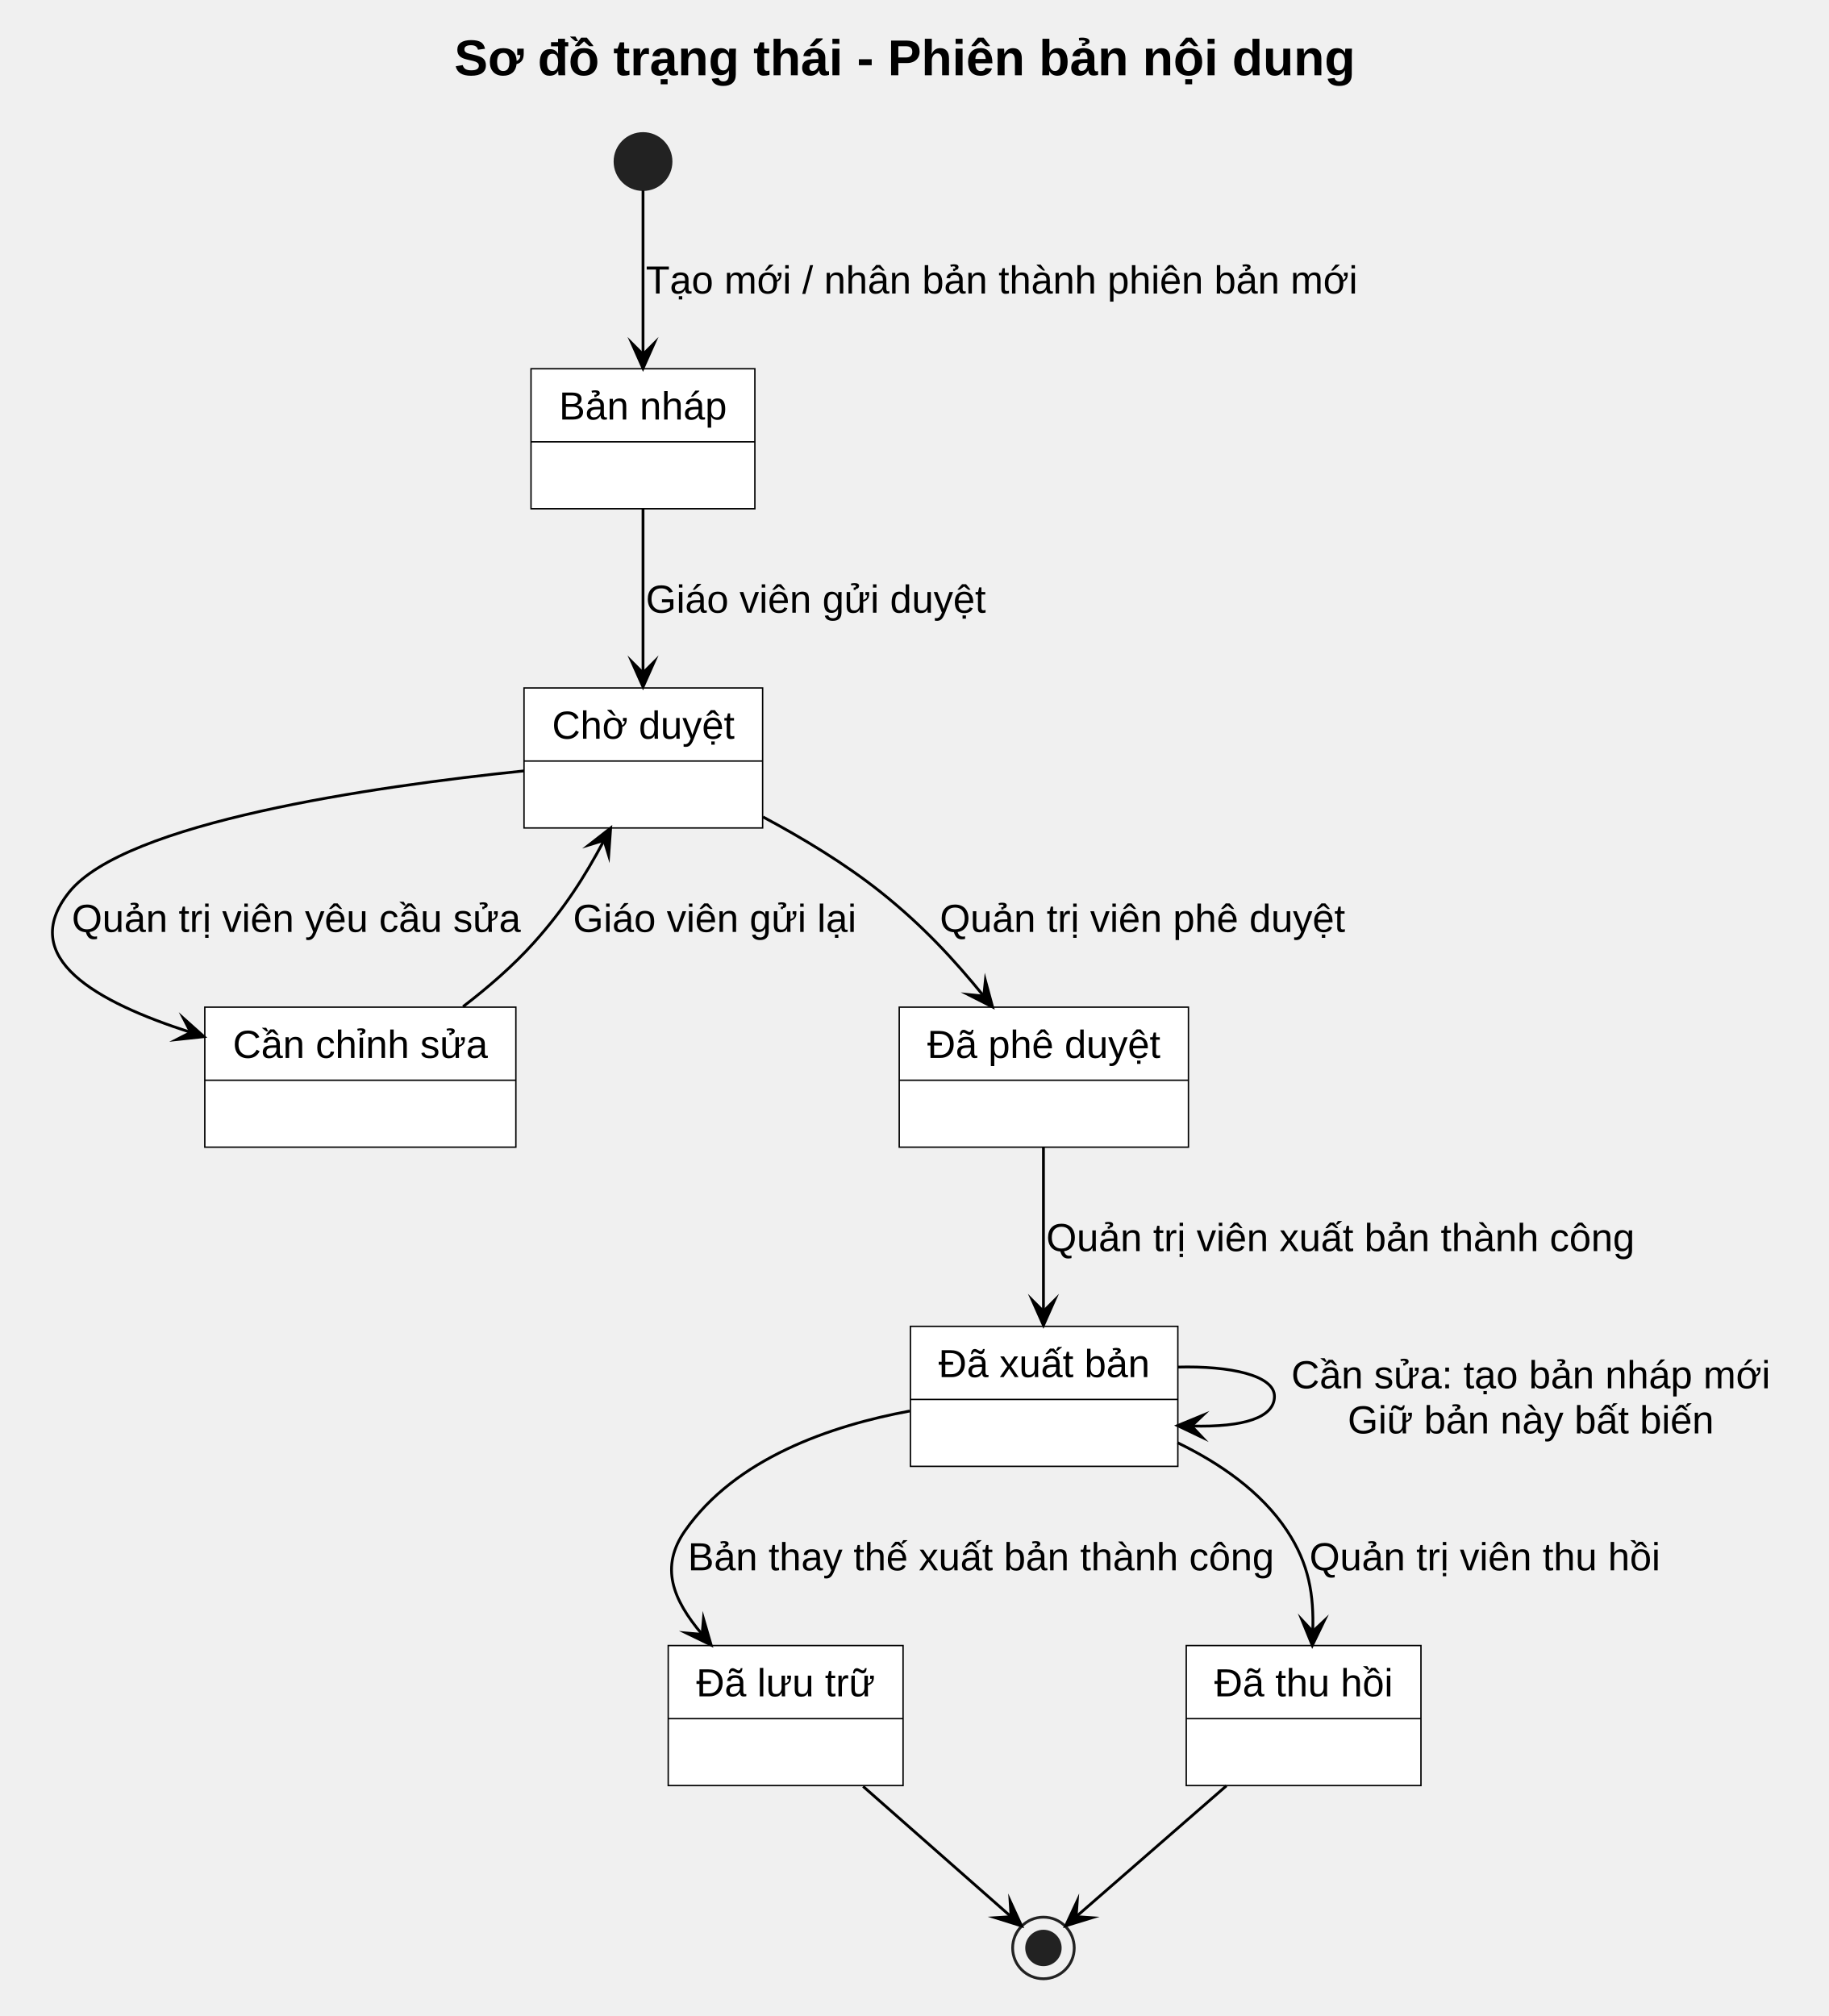
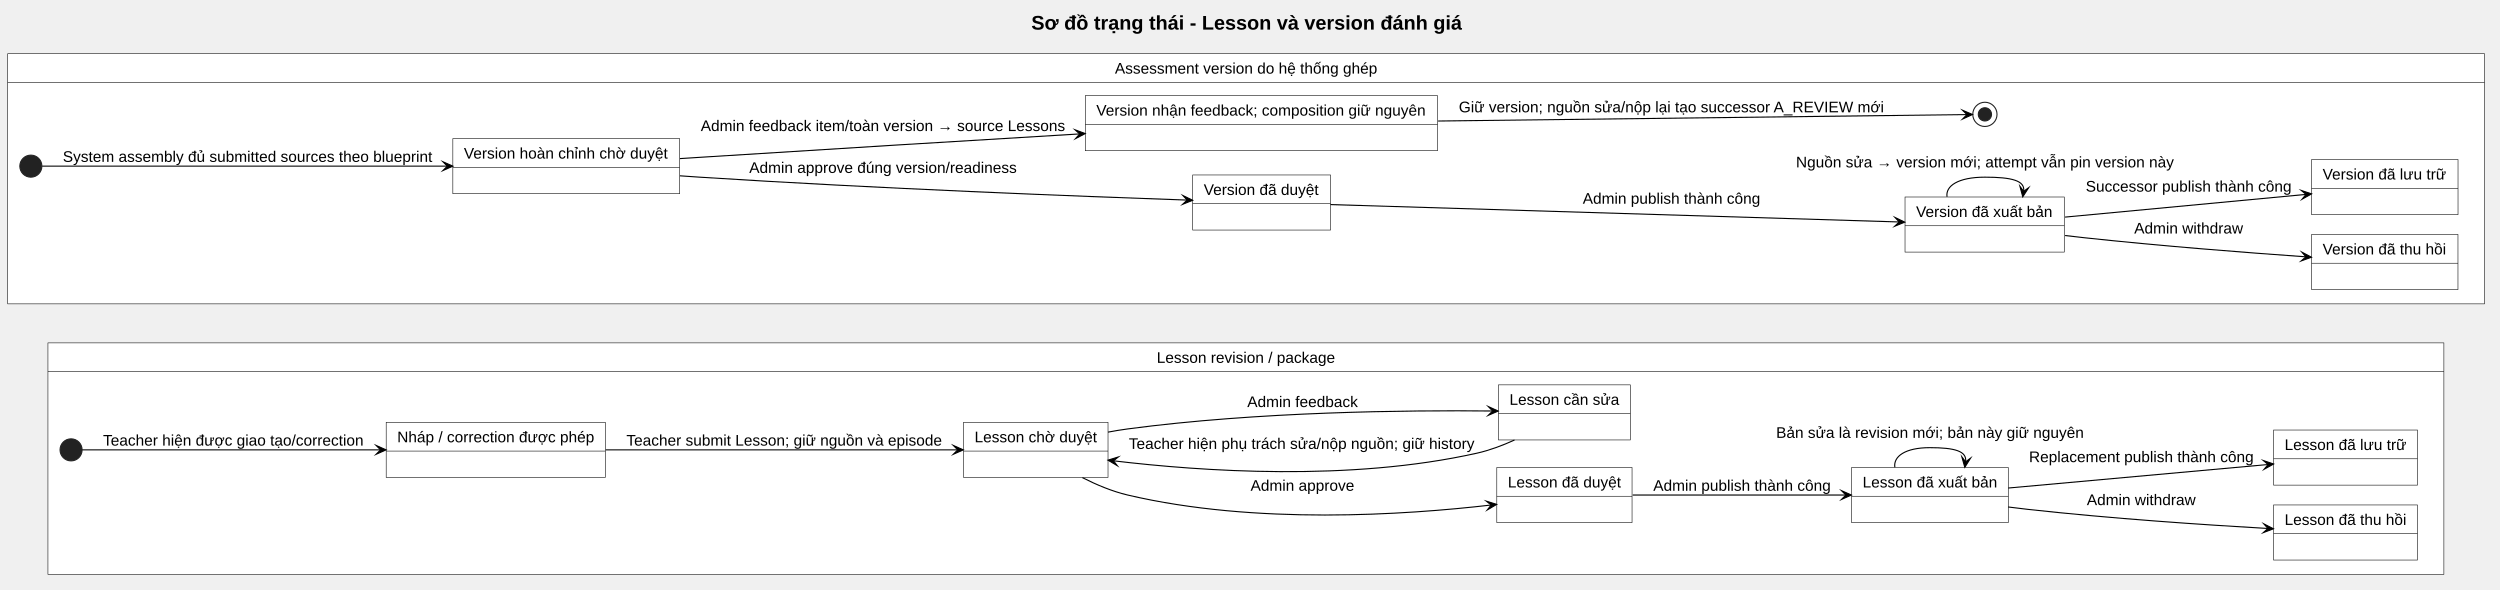
- <svg xmlns="http://www.w3.org/2000/svg" version="1.1" data-diagram-type="STATE" style="width:653px;height:720px;background:#FFFFFF;" width="653px" height="720px" viewBox="0 0 653 720" zoomAndPan="magnify" preserveAspectRatio="none" contentStyleType="text/css">
+ <svg xmlns="http://www.w3.org/2000/svg" version="1.1" data-diagram-type="STATE" style="width:2269px;height:535px;background:#FFFFFF;" width="2269px" height="535px" viewBox="0 0 2269 535" zoomAndPan="magnify" preserveAspectRatio="none" contentStyleType="text/css">
  <defs />
  <g font-family="sans-serif" lengthAdjust="spacing">
-     <g class="title" data-source-line="5">
-       <text x="162.23" y="26.884" fill="#000" font-size="18" textLength="321.776" font-weight="700" font-family="Arial">Sơ đồ trạng thái - Phiên bản nội dung</text>
+     <g class="title" data-source-line="7">
+       <text x="936.018" y="26.884" fill="#000" font-size="18" textLength="390.867" font-weight="700" font-family="Arial">Sơ đồ trạng thái - Lesson và version đánh giá</text>
    </g>
-     <g class="entity" data-qualified-name="DRAFT" id="ent0001" data-source-line="7">
-       <rect x="189.64" y="131.698" width="79.944" height="50" fill="#FFF" style="stroke:#000;stroke-width:0.5;" />
-       <line x1="189.64" y1="157.797" x2="269.584" y2="157.797" style="stroke:#000;stroke-width:0.5;" />
-       <text x="199.64" y="149.83" fill="#000" font-size="14" textLength="59.944" font-family="Arial">Bản nháp</text>
+     <g class="entity" data-qualified-name="LessonFlow" id="ent0001" data-source-line="9">
+       <rect x="43.5" y="311.198" width="2174.578" height="26.099" fill="#FFF" style="stroke:#FFF;stroke-width:1;" />
+       <rect x="43.5" y="337.297" width="2174.578" height="184" fill="#FFF" style="stroke:#FFF;stroke-width:1;" />
+       <rect x="43.5" y="311.198" width="2174.578" height="210.099" fill="none" style="stroke:#000;stroke-width:0.5;" />
+       <line x1="43.5" y1="337.297" x2="2218.078" y2="337.297" style="stroke:#000;stroke-width:0.5;" />
+       <text x="1049.852" y="329.33" fill="#000" font-size="14" textLength="161.875" font-family="Arial">Lesson revision / package</text>
+       <g class="entity" data-qualified-name="LessonFlow.L_DRAFT" id="ent0002" data-source-line="10">
+         <rect x="350.5" y="383.297" width="198.869" height="50" fill="#FFF" style="stroke:#000;stroke-width:0.5;" />
+         <line x1="350.5" y1="409.396" x2="549.369" y2="409.396" style="stroke:#000;stroke-width:0.5;" />
+         <text x="360.5" y="401.429" fill="#000" font-size="14" textLength="178.869" font-family="Arial">Nháp / correction được phép</text>
+       </g>
+       <g class="entity" data-qualified-name="LessonFlow.L_REVIEW" id="ent0003" data-source-line="11">
+         <rect x="874.5" y="383.297" width="131.139" height="50" fill="#FFF" style="stroke:#000;stroke-width:0.5;" />
+         <line x1="874.5" y1="409.396" x2="1005.639" y2="409.396" style="stroke:#000;stroke-width:0.5;" />
+         <text x="884.5" y="401.429" fill="#000" font-size="14" textLength="111.139" font-family="Arial">Lesson chờ duyệt</text>
+       </g>
+       <g class="entity" data-qualified-name="LessonFlow.L_CHANGES" id="ent0004" data-source-line="12">
+         <rect x="1360" y="349.297" width="119.654" height="50" fill="#FFF" style="stroke:#000;stroke-width:0.5;" />
+         <line x1="1360" y1="375.396" x2="1479.654" y2="375.396" style="stroke:#000;stroke-width:0.5;" />
+         <text x="1370" y="367.429" fill="#000" font-size="14" textLength="99.654" font-family="Arial">Lesson cần sửa</text>
+       </g>
+       <g class="entity" data-qualified-name="LessonFlow.L_APPROVED" id="ent0005" data-source-line="13">
+         <rect x="1358.5" y="424.297" width="122.744" height="50" fill="#FFF" style="stroke:#000;stroke-width:0.5;" />
+         <line x1="1358.5" y1="450.396" x2="1481.244" y2="450.396" style="stroke:#000;stroke-width:0.5;" />
+         <text x="1368.5" y="442.429" fill="#000" font-size="14" textLength="102.744" font-family="Arial">Lesson đã duyệt</text>
+       </g>
+       <g class="entity" data-qualified-name="LessonFlow.L_PUBLISHED" id="ent0006" data-source-line="14">
+         <rect x="1680.5" y="424.297" width="142.206" height="50" fill="#FFF" style="stroke:#000;stroke-width:0.5;" />
+         <line x1="1680.5" y1="450.396" x2="1822.706" y2="450.396" style="stroke:#000;stroke-width:0.5;" />
+         <text x="1690.5" y="442.429" fill="#000" font-size="14" textLength="122.206" font-family="Arial">Lesson đã xuất bản</text>
+       </g>
+       <g class="entity" data-qualified-name="LessonFlow.L_ARCHIVED" id="ent0007" data-source-line="15">
+         <rect x="2063.5" y="390.297" width="130.578" height="50" fill="#FFF" style="stroke:#000;stroke-width:0.5;" />
+         <line x1="2063.5" y1="416.396" x2="2194.078" y2="416.396" style="stroke:#000;stroke-width:0.5;" />
+         <text x="2073.5" y="408.429" fill="#000" font-size="14" textLength="110.578" font-family="Arial">Lesson đã lưu trữ</text>
+       </g>
+       <g class="entity" data-qualified-name="LessonFlow.L_WITHDRAWN" id="ent0008" data-source-line="16">
+         <rect x="2063.5" y="458.297" width="130.53" height="50" fill="#FFF" style="stroke:#000;stroke-width:0.5;" />
+         <line x1="2063.5" y1="484.396" x2="2194.03" y2="484.396" style="stroke:#000;stroke-width:0.5;" />
+         <text x="2073.5" y="476.429" fill="#000" font-size="14" textLength="110.53" font-family="Arial">Lesson đã thu hồi</text>
+       </g>
+       <g class="start_entity" data-qualified-name="LessonFlow..start.LessonFlow" id="ent0016" data-source-line="17">
+         <ellipse cx="64.5" cy="408.297" rx="10" ry="10" fill="#222" style="stroke:#222;stroke-width:1;" />
+       </g>
+       <g class="link" data-entity-1="ent0016" data-entity-2="ent0002" id="lnk17" data-source-line="17" data-link-type="dependency">
+         <path d="M74.6,408.297 C111.47,408.297 247.38,408.297 345.4,408.297" style="stroke:#000;stroke-width:1;" fill="none" id="*start*LessonFlow-to-L_DRAFT" />
+         <polygon points="350.4,408.297,341.4,404.297,345.4,408.297,341.4,412.297,350.4,408.297" fill="#000" style="stroke:#000;stroke-width:1;stroke-linejoin:miter;stroke-miterlimit:10;" />
+         <text x="93.5" y="404.429" fill="#000" font-size="14" textLength="238.014" font-family="Arial">Teacher hiện được giao tạo/correction</text>
+       </g>
+       <g class="link" data-entity-1="ent0002" data-entity-2="ent0003" id="lnk18" data-source-line="18" data-link-type="dependency">
+         <path d="M549.75,408.297 C646.53,408.297 786.25,408.297 869.25,408.297" style="stroke:#000;stroke-width:1;" fill="none" id="L_DRAFT-to-L_REVIEW" />
+         <polygon points="874.25,408.297,865.25,404.297,869.25,408.297,865.25,412.297,874.25,408.297" fill="#000" style="stroke:#000;stroke-width:1;stroke-linejoin:miter;stroke-miterlimit:10;" />
+         <text x="568.5" y="404.429" fill="#000" font-size="14" textLength="287.991" font-family="Arial">Teacher submit Lesson; giữ nguồn và episode</text>
+       </g>
+       <g class="link" data-entity-1="ent0003" data-entity-2="ent0004" id="lnk19" data-source-line="19" data-link-type="dependency">
+         <path d="M1005.64,392.197 C1011.65,391.067 1017.67,390.067 1023.5,389.297 C1142.02,373.547 1277.14,372.225 1354.74,373.025" style="stroke:#000;stroke-width:1;" fill="none" id="L_REVIEW-to-L_CHANGES" />
+         <polygon points="1359.74,373.077,1350.782,368.984,1354.74,373.025,1350.699,376.984,1359.74,373.077" fill="#000" style="stroke:#000;stroke-width:1;stroke-linejoin:miter;stroke-miterlimit:10;" />
+         <text x="1132" y="369.429" fill="#000" font-size="14" textLength="100.393" font-family="Arial">Admin feedback</text>
+       </g>
+       <g class="link" data-entity-1="ent0004" data-entity-2="ent0003" id="lnk20" data-source-line="20" data-link-type="dependency">
+         <path d="M1374.55,399.367 C1363.74,404.297 1351.97,408.727 1340.5,411.297 C1224.76,437.207 1090.355,427.76 1010.565,418.23" style="stroke:#000;stroke-width:1;" fill="none" id="L_CHANGES-to-L_REVIEW" />
+         <polygon points="1005.6,417.637,1014.062,422.676,1010.565,418.23,1015.011,414.732,1005.6,417.637" fill="#000" style="stroke:#000;stroke-width:1;stroke-linejoin:miter;stroke-miterlimit:10;" />
+         <text x="1024.5" y="407.429" fill="#000" font-size="14" textLength="315.267" font-family="Arial">Teacher hiện phụ trách sửa/nộp nguồn; giữ history</text>
+       </g>
+       <g class="link" data-entity-1="ent0003" data-entity-2="ent0005" id="lnk21" data-source-line="21" data-link-type="dependency">
+         <path d="M982.4,433.507 C995.13,439.967 1009.49,446.007 1023.5,449.297 C1139.48,476.527 1274.943,467.421 1353.413,458.351" style="stroke:#000;stroke-width:1;" fill="none" id="L_REVIEW-to-L_APPROVED" />
+         <polygon points="1358.38,457.777,1348.98,454.837,1353.413,458.351,1349.899,462.784,1358.38,457.777" fill="#000" style="stroke:#000;stroke-width:1;stroke-linejoin:miter;stroke-miterlimit:10;" />
+         <text x="1135" y="445.429" fill="#000" font-size="14" textLength="94.165" font-family="Arial">Admin approve</text>
+       </g>
+       <g class="link" data-entity-1="ent0005" data-entity-2="ent0006" id="lnk22" data-source-line="22" data-link-type="dependency">
+         <path d="M1481.82,449.297 C1537.98,449.297 1616.36,449.297 1675.32,449.297" style="stroke:#000;stroke-width:1;" fill="none" id="L_APPROVED-to-L_PUBLISHED" />
+         <polygon points="1680.32,449.297,1671.32,445.297,1675.32,449.297,1671.32,453.297,1680.32,449.297" fill="#000" style="stroke:#000;stroke-width:1;stroke-linejoin:miter;stroke-miterlimit:10;" />
+         <text x="1500.5" y="445.429" fill="#000" font-size="14" textLength="161.109" font-family="Arial">Admin publish thành công</text>
+       </g>
+       <g class="link" data-entity-1="ent0006" data-entity-2="ent0006" id="lnk23" data-source-line="23" data-link-type="dependency">
+         <path d="M1719.75,424.117 C1718.34,414.387 1728.92,406.297 1751.5,406.297 C1774.08,406.297 1785.377,409.439 1783.967,419.169" style="stroke:#000;stroke-width:1;" fill="none" id="L_PUBLISHED-to-L_PUBLISHED" />
+         <polygon points="1783.25,424.117,1788.499,415.784,1783.967,419.169,1780.582,414.636,1783.25,424.117" fill="#000" style="stroke:#000;stroke-width:1;stroke-linejoin:miter;stroke-miterlimit:10;" />
+         <text x="1612" y="397.429" fill="#000" font-size="14" textLength="279.296" font-family="Arial">Bản sửa là revision mới; bản này giữ nguyên</text>
+       </g>
+       <g class="link" data-entity-1="ent0006" data-entity-2="ent0007" id="lnk24" data-source-line="24" data-link-type="dependency">
+         <path d="M1822.69,442.937 C1891.78,436.687 1991.44,427.658 2058.51,421.588" style="stroke:#000;stroke-width:1;" fill="none" id="L_PUBLISHED-to-L_ARCHIVED" />
+         <polygon points="2063.49,421.137,2054.166,417.964,2058.51,421.588,2054.887,425.932,2063.49,421.137" fill="#000" style="stroke:#000;stroke-width:1;stroke-linejoin:miter;stroke-miterlimit:10;" />
+         <text x="1841.5" y="419.429" fill="#000" font-size="14" textLength="203.916" font-family="Arial">Replacement publish thành công</text>
+       </g>
+       <g class="link" data-entity-1="ent0006" data-entity-2="ent0008" id="lnk25" data-source-line="25" data-link-type="dependency">
+         <path d="M1822.57,460.127 C1828.63,460.917 1834.67,461.657 1840.5,462.297 C1916.86,470.717 2000.018,476.3 2058.368,479.65" style="stroke:#000;stroke-width:1;" fill="none" id="L_PUBLISHED-to-L_WITHDRAWN" />
+         <polygon points="2063.36,479.937,2054.604,475.428,2058.368,479.65,2054.146,483.414,2063.36,479.937" fill="#000" style="stroke:#000;stroke-width:1;stroke-linejoin:miter;stroke-miterlimit:10;" />
+         <text x="1894" y="458.429" fill="#000" font-size="14" textLength="98.813" font-family="Arial">Admin withdraw</text>
+       </g>
    </g>
-     <g class="entity" data-qualified-name="IN_REVIEW" id="ent0002" data-source-line="8">
-       <rect x="187.14" y="245.698" width="85.215" height="50" fill="#FFF" style="stroke:#000;stroke-width:0.5;" />
-       <line x1="187.14" y1="271.797" x2="272.355" y2="271.797" style="stroke:#000;stroke-width:0.5;" />
-       <text x="197.14" y="263.83" fill="#000" font-size="14" textLength="65.215" font-family="Arial">Chờ duyệt</text>
-     </g>
-     <g class="entity" data-qualified-name="CHANGES_REQUESTED" id="ent0003" data-source-line="9">
-       <rect x="73.14" y="359.698" width="111.089" height="50" fill="#FFF" style="stroke:#000;stroke-width:0.5;" />
-       <line x1="73.14" y1="385.797" x2="184.229" y2="385.797" style="stroke:#000;stroke-width:0.5;" />
-       <text x="83.14" y="377.83" fill="#000" font-size="14" textLength="91.089" font-family="Arial">Cần chỉnh sửa</text>
-     </g>
-     <g class="entity" data-qualified-name="APPROVED" id="ent0004" data-source-line="10">
-       <rect x="321.14" y="359.698" width="103.282" height="50" fill="#FFF" style="stroke:#000;stroke-width:0.5;" />
-       <line x1="321.14" y1="385.797" x2="424.422" y2="385.797" style="stroke:#000;stroke-width:0.5;" />
-       <text x="331.14" y="377.83" fill="#000" font-size="14" textLength="83.282" font-family="Arial">Đã phê duyệt</text>
-     </g>
-     <g class="entity" data-qualified-name="PUBLISHED" id="ent0005" data-source-line="11">
-       <rect x="325.14" y="473.698" width="95.496" height="50" fill="#FFF" style="stroke:#000;stroke-width:0.5;" />
-       <line x1="325.14" y1="499.797" x2="420.636" y2="499.797" style="stroke:#000;stroke-width:0.5;" />
-       <text x="335.14" y="491.83" fill="#000" font-size="14" textLength="75.496" font-family="Arial">Đã xuất bản</text>
-     </g>
-     <g class="entity" data-qualified-name="ARCHIVED" id="ent0006" data-source-line="12">
-       <rect x="238.64" y="587.698" width="83.868" height="50" fill="#FFF" style="stroke:#000;stroke-width:0.5;" />
-       <line x1="238.64" y1="613.797" x2="322.508" y2="613.797" style="stroke:#000;stroke-width:0.5;" />
-       <text x="248.64" y="605.83" fill="#000" font-size="14" textLength="63.868" font-family="Arial">Đã lưu trữ</text>
-     </g>
-     <g class="entity" data-qualified-name="WITHDRAWN" id="ent0007" data-source-line="13">
-       <rect x="423.64" y="587.698" width="83.82" height="50" fill="#FFF" style="stroke:#000;stroke-width:0.5;" />
-       <line x1="423.64" y1="613.797" x2="507.46" y2="613.797" style="stroke:#000;stroke-width:0.5;" />
-       <text x="433.64" y="605.83" fill="#000" font-size="14" textLength="63.82" font-family="Arial">Đã thu hồi</text>
-     </g>
-     <g class="start_entity" data-qualified-name=".start." id="ent0008" data-source-line="14">
-       <ellipse cx="229.64" cy="57.698" rx="10" ry="10" fill="#222" style="stroke:#222;stroke-width:1;" />
-     </g>
-     <g class="end_entity" data-qualified-name=".end." id="ent0018" data-source-line="23">
-       <ellipse cx="372.64" cy="695.698" rx="11" ry="11" fill="none" style="stroke:#222;stroke-width:1;" />
-       <ellipse cx="372.64" cy="695.698" rx="6" ry="6" fill="#222" style="stroke:#222;stroke-width:1;" />
-     </g>
-     <g class="link" data-entity-1="ent0008" data-entity-2="ent0001" id="lnk9" data-source-line="14" data-link-type="dependency">
-       <path d="M229.64,67.998 C229.64,82.508 229.64,105.998 229.64,126.578" style="stroke:#000;stroke-width:1;" fill="none" id="*start*-to-DRAFT" />
-       <polygon points="229.64,131.578,233.64,122.578,229.64,126.578,225.64,122.578,229.64,131.578" fill="#000" style="stroke:#000;stroke-width:1;stroke-linejoin:miter;stroke-miterlimit:10;" />
-       <text x="230.64" y="104.83" fill="#000" font-size="14" textLength="254.188" font-family="Arial">Tạo mới / nhân bản thành phiên bản mới</text>
-     </g>
-     <g class="link" data-entity-1="ent0001" data-entity-2="ent0002" id="lnk10" data-source-line="15" data-link-type="dependency">
-       <path d="M229.64,181.728 C229.64,200.498 229.64,221.468 229.64,240.328" style="stroke:#000;stroke-width:1;" fill="none" id="DRAFT-to-IN_REVIEW" />
-       <polygon points="229.64,245.328,233.64,236.328,229.64,240.328,225.64,236.328,229.64,245.328" fill="#000" style="stroke:#000;stroke-width:1;stroke-linejoin:miter;stroke-miterlimit:10;" />
-       <text x="230.64" y="218.83" fill="#000" font-size="14" textLength="121.44" font-family="Arial">Giáo viên gửi duyệt</text>
-     </g>
-     <g class="link" data-entity-1="ent0002" data-entity-2="ent0003" id="lnk11" data-source-line="16" data-link-type="dependency">
-       <path d="M187.03,275.328 C133.03,280.918 44.55,293.708 24.64,318.698 C6,342.098 34.38,357.858 68.09,368.698" style="stroke:#000;stroke-width:1;" fill="none" id="IN_REVIEW-to-CHANGES_REQUESTED" />
-       <polygon points="72.85,370.228,65.507,363.665,68.09,368.698,63.058,371.281,72.85,370.228" fill="#000" style="stroke:#000;stroke-width:1;stroke-linejoin:miter;stroke-miterlimit:10;" />
-       <text x="25.64" y="332.83" fill="#000" font-size="14" textLength="160.344" font-family="Arial">Quản trị viên yêu cầu sửa</text>
-     </g>
-     <g class="link" data-entity-1="ent0003" data-entity-2="ent0002" id="lnk12" data-source-line="17" data-link-type="dependency">
-       <path d="M165.38,359.498 C174.22,352.728 183.24,344.938 190.64,336.698 C201.62,324.458 208.829,313.081 215.729,300.131" style="stroke:#000;stroke-width:1;" fill="none" id="CHANGES_REQUESTED-to-IN_REVIEW" />
-       <polygon points="218.08,295.718,210.318,301.78,215.729,300.131,217.378,305.542,218.08,295.718" fill="#000" style="stroke:#000;stroke-width:1;stroke-linejoin:miter;stroke-miterlimit:10;" />
-       <text x="204.64" y="332.83" fill="#000" font-size="14" textLength="101.199" font-family="Arial">Giáo viên gửi lại</text>
-     </g>
-     <g class="link" data-entity-1="ent0002" data-entity-2="ent0004" id="lnk13" data-source-line="18" data-link-type="dependency">
-       <path d="M272.48,291.758 C286.55,299.278 301.85,308.498 314.64,318.698 C329.53,330.588 340.655,342.639 351.325,355.759" style="stroke:#000;stroke-width:1;" fill="none" id="IN_REVIEW-to-APPROVED" />
-       <polygon points="354.48,359.638,351.905,350.132,351.325,355.759,345.698,355.18,354.48,359.638" fill="#000" style="stroke:#000;stroke-width:1;stroke-linejoin:miter;stroke-miterlimit:10;" />
-       <text x="335.64" y="332.83" fill="#000" font-size="14" textLength="144.758" font-family="Arial">Quản trị viên phê duyệt</text>
-     </g>
-     <g class="link" data-entity-1="ent0004" data-entity-2="ent0005" id="lnk14" data-source-line="19" data-link-type="dependency">
-       <path d="M372.64,409.728 C372.64,428.498 372.64,449.468 372.64,468.328" style="stroke:#000;stroke-width:1;" fill="none" id="APPROVED-to-PUBLISHED" />
-       <polygon points="372.64,473.328,376.64,464.328,372.64,468.328,368.64,464.328,372.64,473.328" fill="#000" style="stroke:#000;stroke-width:1;stroke-linejoin:miter;stroke-miterlimit:10;" />
-       <text x="373.64" y="446.83" fill="#000" font-size="14" textLength="210.144" font-family="Arial">Quản trị viên xuất bản thành công</text>
-     </g>
-     <g class="link" data-entity-1="ent0005" data-entity-2="ent0005" id="lnk15" data-source-line="20" data-link-type="dependency">
-       <path d="M420.53,488.248 C439.39,487.728 455.14,491.208 455.14,498.698 C455.14,506.188 444.388,509.806 425.528,509.286" style="stroke:#000;stroke-width:1;" fill="none" id="PUBLISHED-to-PUBLISHED" />
-       <polygon points="420.53,509.148,429.416,513.395,425.528,509.286,429.637,505.398,420.53,509.148" fill="#000" style="stroke:#000;stroke-width:1;stroke-linejoin:miter;stroke-miterlimit:10;" />
-       <text x="461.14" y="495.83" fill="#000" font-size="14" textLength="171.097" font-family="Arial">Cần sửa: tạo bản nháp mới</text>
-       <text x="481.292" y="511.929" fill="#000" font-size="14" textLength="130.792" font-family="Arial">Giữ bản này bất biến</text>
-     </g>
-     <g class="link" data-entity-1="ent0005" data-entity-2="ent0006" id="lnk16" data-source-line="21" data-link-type="dependency">
-       <path d="M324.87,503.938 C296.5,509.208 262.66,520.878 244.64,546.698 C235.63,559.598 240.155,571.147 250.745,583.697" style="stroke:#000;stroke-width:1;" fill="none" id="PUBLISHED-to-ARCHIVED" />
-       <polygon points="253.97,587.518,251.223,578.06,250.745,583.697,245.109,583.219,253.97,587.518" fill="#000" style="stroke:#000;stroke-width:1;stroke-linejoin:miter;stroke-miterlimit:10;" />
-       <text x="245.64" y="560.83" fill="#000" font-size="14" textLength="209.385" font-family="Arial">Bản thay thế xuất bản thành công</text>
-     </g>
-     <g class="link" data-entity-1="ent0005" data-entity-2="ent0007" id="lnk17" data-source-line="22" data-link-type="dependency">
-       <path d="M420.55,515.268 C435.44,522.478 450.36,532.658 459.64,546.698 C467.51,558.608 469.24,569.551 468.82,582.661" style="stroke:#000;stroke-width:1;" fill="none" id="PUBLISHED-to-WITHDRAWN" />
-       <polygon points="468.66,587.658,472.946,578.791,468.82,582.661,464.95,578.535,468.66,587.658" fill="#000" style="stroke:#000;stroke-width:1;stroke-linejoin:miter;stroke-miterlimit:10;" />
-       <text x="467.64" y="560.83" fill="#000" font-size="14" textLength="125.296" font-family="Arial">Quản trị viên thu hồi</text>
-     </g>
-     <g class="link" data-entity-1="ent0006" data-entity-2="ent0018" id="lnk19" data-source-line="23" data-link-type="dependency">
-       <path d="M308.24,637.998 C327.72,655.148 348.707,673.634 361.087,684.534" style="stroke:#000;stroke-width:1;" fill="none" id="ARCHIVED-to-*end*" />
-       <polygon points="364.84,687.838,360.728,678.889,361.087,684.534,355.442,684.893,364.84,687.838" fill="#000" style="stroke:#000;stroke-width:1;stroke-linejoin:miter;stroke-miterlimit:10;" />
-     </g>
-     <g class="link" data-entity-1="ent0007" data-entity-2="ent0018" id="lnk20" data-source-line="24" data-link-type="dependency">
-       <path d="M437.99,637.778 C418.28,654.938 396.91,673.554 384.33,684.514" style="stroke:#000;stroke-width:1;" fill="none" id="WITHDRAWN-to-*end*" />
-       <polygon points="380.56,687.798,389.973,684.902,384.33,684.514,384.718,678.87,380.56,687.798" fill="#000" style="stroke:#000;stroke-width:1;stroke-linejoin:miter;stroke-miterlimit:10;" />
+     <g class="entity" data-qualified-name="AssessmentFlow" id="ent0009" data-source-line="27">
+       <rect x="7" y="48.698" width="2247.902" height="26.099" fill="#FFF" style="stroke:#FFF;stroke-width:1;" />
+       <rect x="7" y="74.797" width="2247.902" height="201" fill="#FFF" style="stroke:#FFF;stroke-width:1;" />
+       <rect x="7" y="48.698" width="2247.902" height="227.099" fill="none" style="stroke:#000;stroke-width:0.5;" />
+       <line x1="7" y1="74.797" x2="2254.902" y2="74.797" style="stroke:#000;stroke-width:0.5;" />
+       <text x="1011.876" y="66.83" fill="#000" font-size="14" textLength="238.15" font-family="Arial">Assessment version do hệ thống ghép</text>
+       <g class="entity" data-qualified-name="AssessmentFlow.A_REVIEW" id="ent0010" data-source-line="28">
+         <rect x="411" y="125.797" width="205.855" height="50" fill="#FFF" style="stroke:#000;stroke-width:0.5;" />
+         <line x1="411" y1="151.896" x2="616.855" y2="151.896" style="stroke:#000;stroke-width:0.5;" />
+         <text x="421" y="143.929" fill="#000" font-size="14" textLength="185.855" font-family="Arial">Version hoàn chỉnh chờ duyệt</text>
+       </g>
+       <g class="entity" data-qualified-name="AssessmentFlow.A_CHANGES" id="ent0011" data-source-line="29">
+         <rect x="985" y="86.797" width="319.674" height="50" fill="#FFF" style="stroke:#000;stroke-width:0.5;" />
+         <line x1="985" y1="112.896" x2="1304.674" y2="112.896" style="stroke:#000;stroke-width:0.5;" />
+         <text x="995" y="104.929" fill="#000" font-size="14" textLength="299.674" font-family="Arial">Version nhận feedback; composition giữ nguyên</text>
+       </g>
+       <g class="entity" data-qualified-name="AssessmentFlow.A_APPROVED" id="ent0012" data-source-line="30">
+         <rect x="1082.5" y="158.797" width="125.068" height="50" fill="#FFF" style="stroke:#000;stroke-width:0.5;" />
+         <line x1="1082.5" y1="184.896" x2="1207.568" y2="184.896" style="stroke:#000;stroke-width:0.5;" />
+         <text x="1092.5" y="176.929" fill="#000" font-size="14" textLength="105.068" font-family="Arial">Version đã duyệt</text>
+       </g>
+       <g class="entity" data-qualified-name="AssessmentFlow.A_PUBLISHED" id="ent0013" data-source-line="31">
+         <rect x="1729" y="178.797" width="144.53" height="50" fill="#FFF" style="stroke:#000;stroke-width:0.5;" />
+         <line x1="1729" y1="204.896" x2="1873.53" y2="204.896" style="stroke:#000;stroke-width:0.5;" />
+         <text x="1739" y="196.929" fill="#000" font-size="14" textLength="124.53" font-family="Arial">Version đã xuất bản</text>
+       </g>
+       <g class="entity" data-qualified-name="AssessmentFlow.A_ARCHIVED" id="ent0014" data-source-line="32">
+         <rect x="2098" y="144.797" width="132.902" height="50" fill="#FFF" style="stroke:#000;stroke-width:0.5;" />
+         <line x1="2098" y1="170.896" x2="2230.902" y2="170.896" style="stroke:#000;stroke-width:0.5;" />
+         <text x="2108" y="162.929" fill="#000" font-size="14" textLength="112.902" font-family="Arial">Version đã lưu trữ</text>
+       </g>
+       <g class="entity" data-qualified-name="AssessmentFlow.A_WITHDRAWN" id="ent0015" data-source-line="33">
+         <rect x="2098" y="212.797" width="132.854" height="50" fill="#FFF" style="stroke:#000;stroke-width:0.5;" />
+         <line x1="2098" y1="238.896" x2="2230.854" y2="238.896" style="stroke:#000;stroke-width:0.5;" />
+         <text x="2108" y="230.929" fill="#000" font-size="14" textLength="112.854" font-family="Arial">Version đã thu hồi</text>
+       </g>
+       <g class="start_entity" data-qualified-name="AssessmentFlow..start.AssessmentFlow" id="ent0026" data-source-line="34">
+         <ellipse cx="28" cy="150.797" rx="10" ry="10" fill="#222" style="stroke:#222;stroke-width:1;" />
+       </g>
+       <g class="end_entity" data-qualified-name="AssessmentFlow..end.AssessmentFlow" id="ent0029" data-source-line="36">
+         <ellipse cx="1801.5" cy="103.797" rx="11" ry="11" fill="none" style="stroke:#222;stroke-width:1;" />
+         <ellipse cx="1801.5" cy="103.797" rx="6" ry="6" fill="#222" style="stroke:#222;stroke-width:1;" />
+       </g>
+       <g class="link" data-entity-1="ent0026" data-entity-2="ent0010" id="lnk27" data-source-line="34" data-link-type="dependency">
+         <path d="M38.24,150.797 C83.59,150.797 280.54,150.797 405.99,150.797" style="stroke:#000;stroke-width:1;" fill="none" id="*start*AssessmentFlow-to-A_REVIEW" />
+         <polygon points="410.99,150.797,401.99,146.797,405.99,150.797,401.99,154.797,410.99,150.797" fill="#000" style="stroke:#000;stroke-width:1;stroke-linejoin:miter;stroke-miterlimit:10;" />
+         <text x="57" y="146.929" fill="#000" font-size="14" textLength="335.385" font-family="Arial">System assembly đủ submitted sources theo blueprint</text>
+       </g>
+       <g class="link" data-entity-1="ent0010" data-entity-2="ent0011" id="lnk28" data-source-line="35" data-link-type="dependency">
+         <path d="M617.12,143.947 C623.17,143.557 629.17,143.167 635,142.797 C752.18,135.327 879.569,127.577 979.939,121.547" style="stroke:#000;stroke-width:1;" fill="none" id="A_REVIEW-to-A_CHANGES" />
+         <polygon points="984.93,121.247,975.706,117.794,979.939,121.547,976.186,125.779,984.93,121.247" fill="#000" style="stroke:#000;stroke-width:1;stroke-linejoin:miter;stroke-miterlimit:10;" />
+         <text x="636" y="118.929" fill="#000" font-size="14" textLength="330.723" font-family="Arial">Admin feedback item/toàn version → source Lessons</text>
+       </g>
+       <g class="link" data-entity-1="ent0011" data-entity-2="ent0029" id="lnk30" data-source-line="36" data-link-type="dependency">
+         <path d="M1305.27,109.847 C1477.82,107.737 1730.84,104.648 1785.22,103.988" style="stroke:#000;stroke-width:1;" fill="none" id="A_CHANGES-to-*end*AssessmentFlow" />
+         <polygon points="1790.22,103.927,1781.172,100.036,1785.22,103.988,1781.269,108.036,1790.22,103.927" fill="#000" style="stroke:#000;stroke-width:1;stroke-linejoin:miter;stroke-miterlimit:10;" />
+         <text x="1324" y="101.929" fill="#000" font-size="14" textLength="386.641" font-family="Arial">Giữ version; nguồn sửa/nộp lại tạo successor A_REVIEW mới</text>
+       </g>
+       <g class="link" data-entity-1="ent0010" data-entity-2="ent0012" id="lnk31" data-source-line="37" data-link-type="dependency">
+         <path d="M617.11,159.567 C623.16,160.007 629.16,160.417 635,160.797 C796.32,171.157 981.713,178.274 1077.453,181.594" style="stroke:#000;stroke-width:1;" fill="none" id="A_REVIEW-to-A_APPROVED" />
+         <polygon points="1082.45,181.767,1073.594,177.457,1077.453,181.594,1073.317,185.453,1082.45,181.767" fill="#000" style="stroke:#000;stroke-width:1;stroke-linejoin:miter;stroke-miterlimit:10;" />
+         <text x="680" y="156.929" fill="#000" font-size="14" textLength="242.813" font-family="Arial">Admin approve đúng version/readiness</text>
+       </g>
+       <g class="link" data-entity-1="ent0012" data-entity-2="ent0013" id="lnk32" data-source-line="38" data-link-type="dependency">
+         <path d="M1207.57,185.677 C1329.13,189.397 1594.362,197.494 1723.752,201.454" style="stroke:#000;stroke-width:1;" fill="none" id="A_APPROVED-to-A_PUBLISHED" />
+         <polygon points="1728.75,201.607,1719.877,197.333,1723.752,201.454,1719.632,205.33,1728.75,201.607" fill="#000" style="stroke:#000;stroke-width:1;stroke-linejoin:miter;stroke-miterlimit:10;" />
+         <text x="1436.5" y="184.929" fill="#000" font-size="14" textLength="161.109" font-family="Arial">Admin publish thành công</text>
+       </g>
+       <g class="link" data-entity-1="ent0013" data-entity-2="ent0013" id="lnk33" data-source-line="39" data-link-type="dependency">
+         <path d="M1767.13,178.617 C1765.61,168.887 1777.06,160.797 1801.5,160.797 C1825.94,160.797 1838.162,163.947 1836.642,173.677" style="stroke:#000;stroke-width:1;" fill="none" id="A_PUBLISHED-to-A_PUBLISHED" />
+         <polygon points="1835.87,178.617,1841.211,170.342,1836.642,173.677,1833.307,169.107,1835.87,178.617" fill="#000" style="stroke:#000;stroke-width:1;stroke-linejoin:miter;stroke-miterlimit:10;" />
+         <text x="1630" y="151.929" fill="#000" font-size="14" textLength="343.041" font-family="Arial">Nguồn sửa → version mới; attempt vẫn pin version này</text>
+       </g>
+       <g class="link" data-entity-1="ent0013" data-entity-2="ent0014" id="lnk34" data-source-line="40" data-link-type="dependency">
+         <path d="M1874.25,197.037 C1939.44,190.897 2029.802,182.386 2092.972,176.436" style="stroke:#000;stroke-width:1;" fill="none" id="A_PUBLISHED-to-A_ARCHIVED" />
+         <polygon points="2097.95,175.967,2088.615,172.828,2092.972,176.436,2089.365,180.793,2097.95,175.967" fill="#000" style="stroke:#000;stroke-width:1;stroke-linejoin:miter;stroke-miterlimit:10;" />
+         <text x="1893" y="173.929" fill="#000" font-size="14" textLength="186.785" font-family="Arial">Successor publish thành công</text>
+       </g>
+       <g class="link" data-entity-1="ent0013" data-entity-2="ent0015" id="lnk35" data-source-line="41" data-link-type="dependency">
+         <path d="M1874.27,213.757 C1880.26,214.487 1886.23,215.177 1892,215.797 C1962.18,223.337 2037.822,229.215 2092.862,233.095" style="stroke:#000;stroke-width:1;" fill="none" id="A_PUBLISHED-to-A_WITHDRAWN" />
+         <polygon points="2097.85,233.447,2089.154,228.824,2092.862,233.095,2088.591,236.804,2097.85,233.447" fill="#000" style="stroke:#000;stroke-width:1;stroke-linejoin:miter;stroke-miterlimit:10;" />
+         <text x="1937" y="211.929" fill="#000" font-size="14" textLength="98.813" font-family="Arial">Admin withdraw</text>
+       </g>
    </g>
  </g>
</svg>
